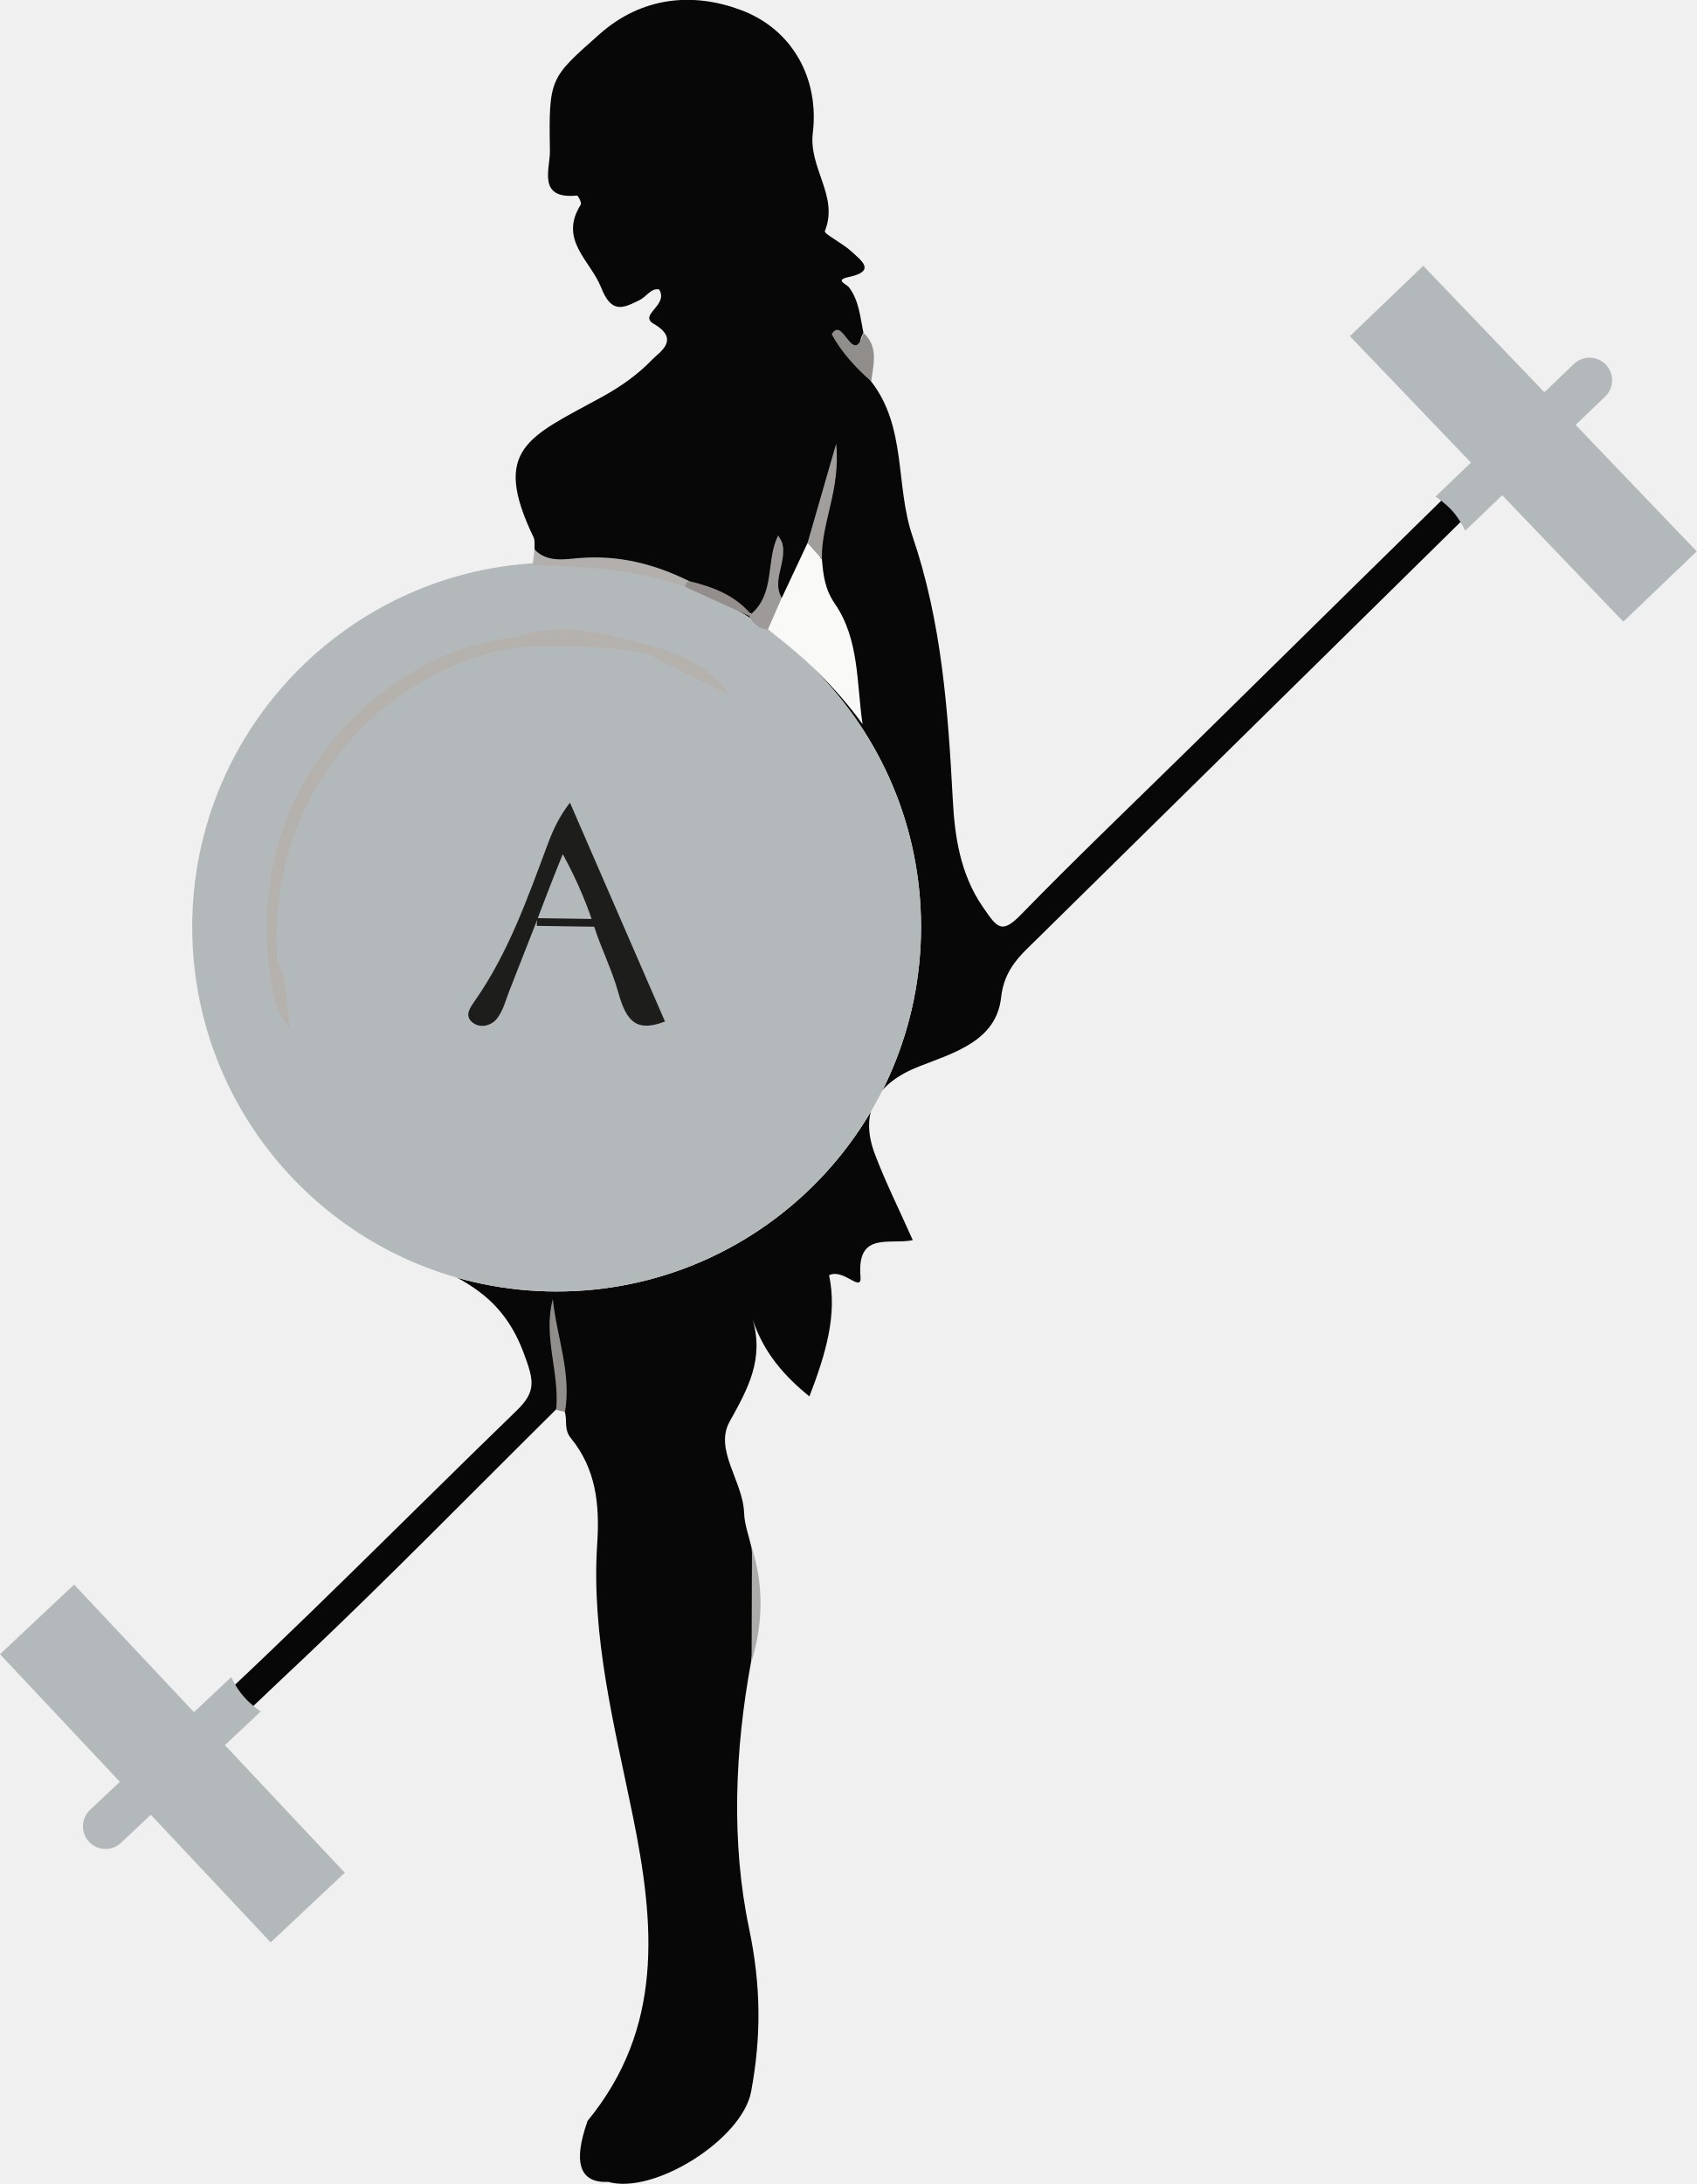
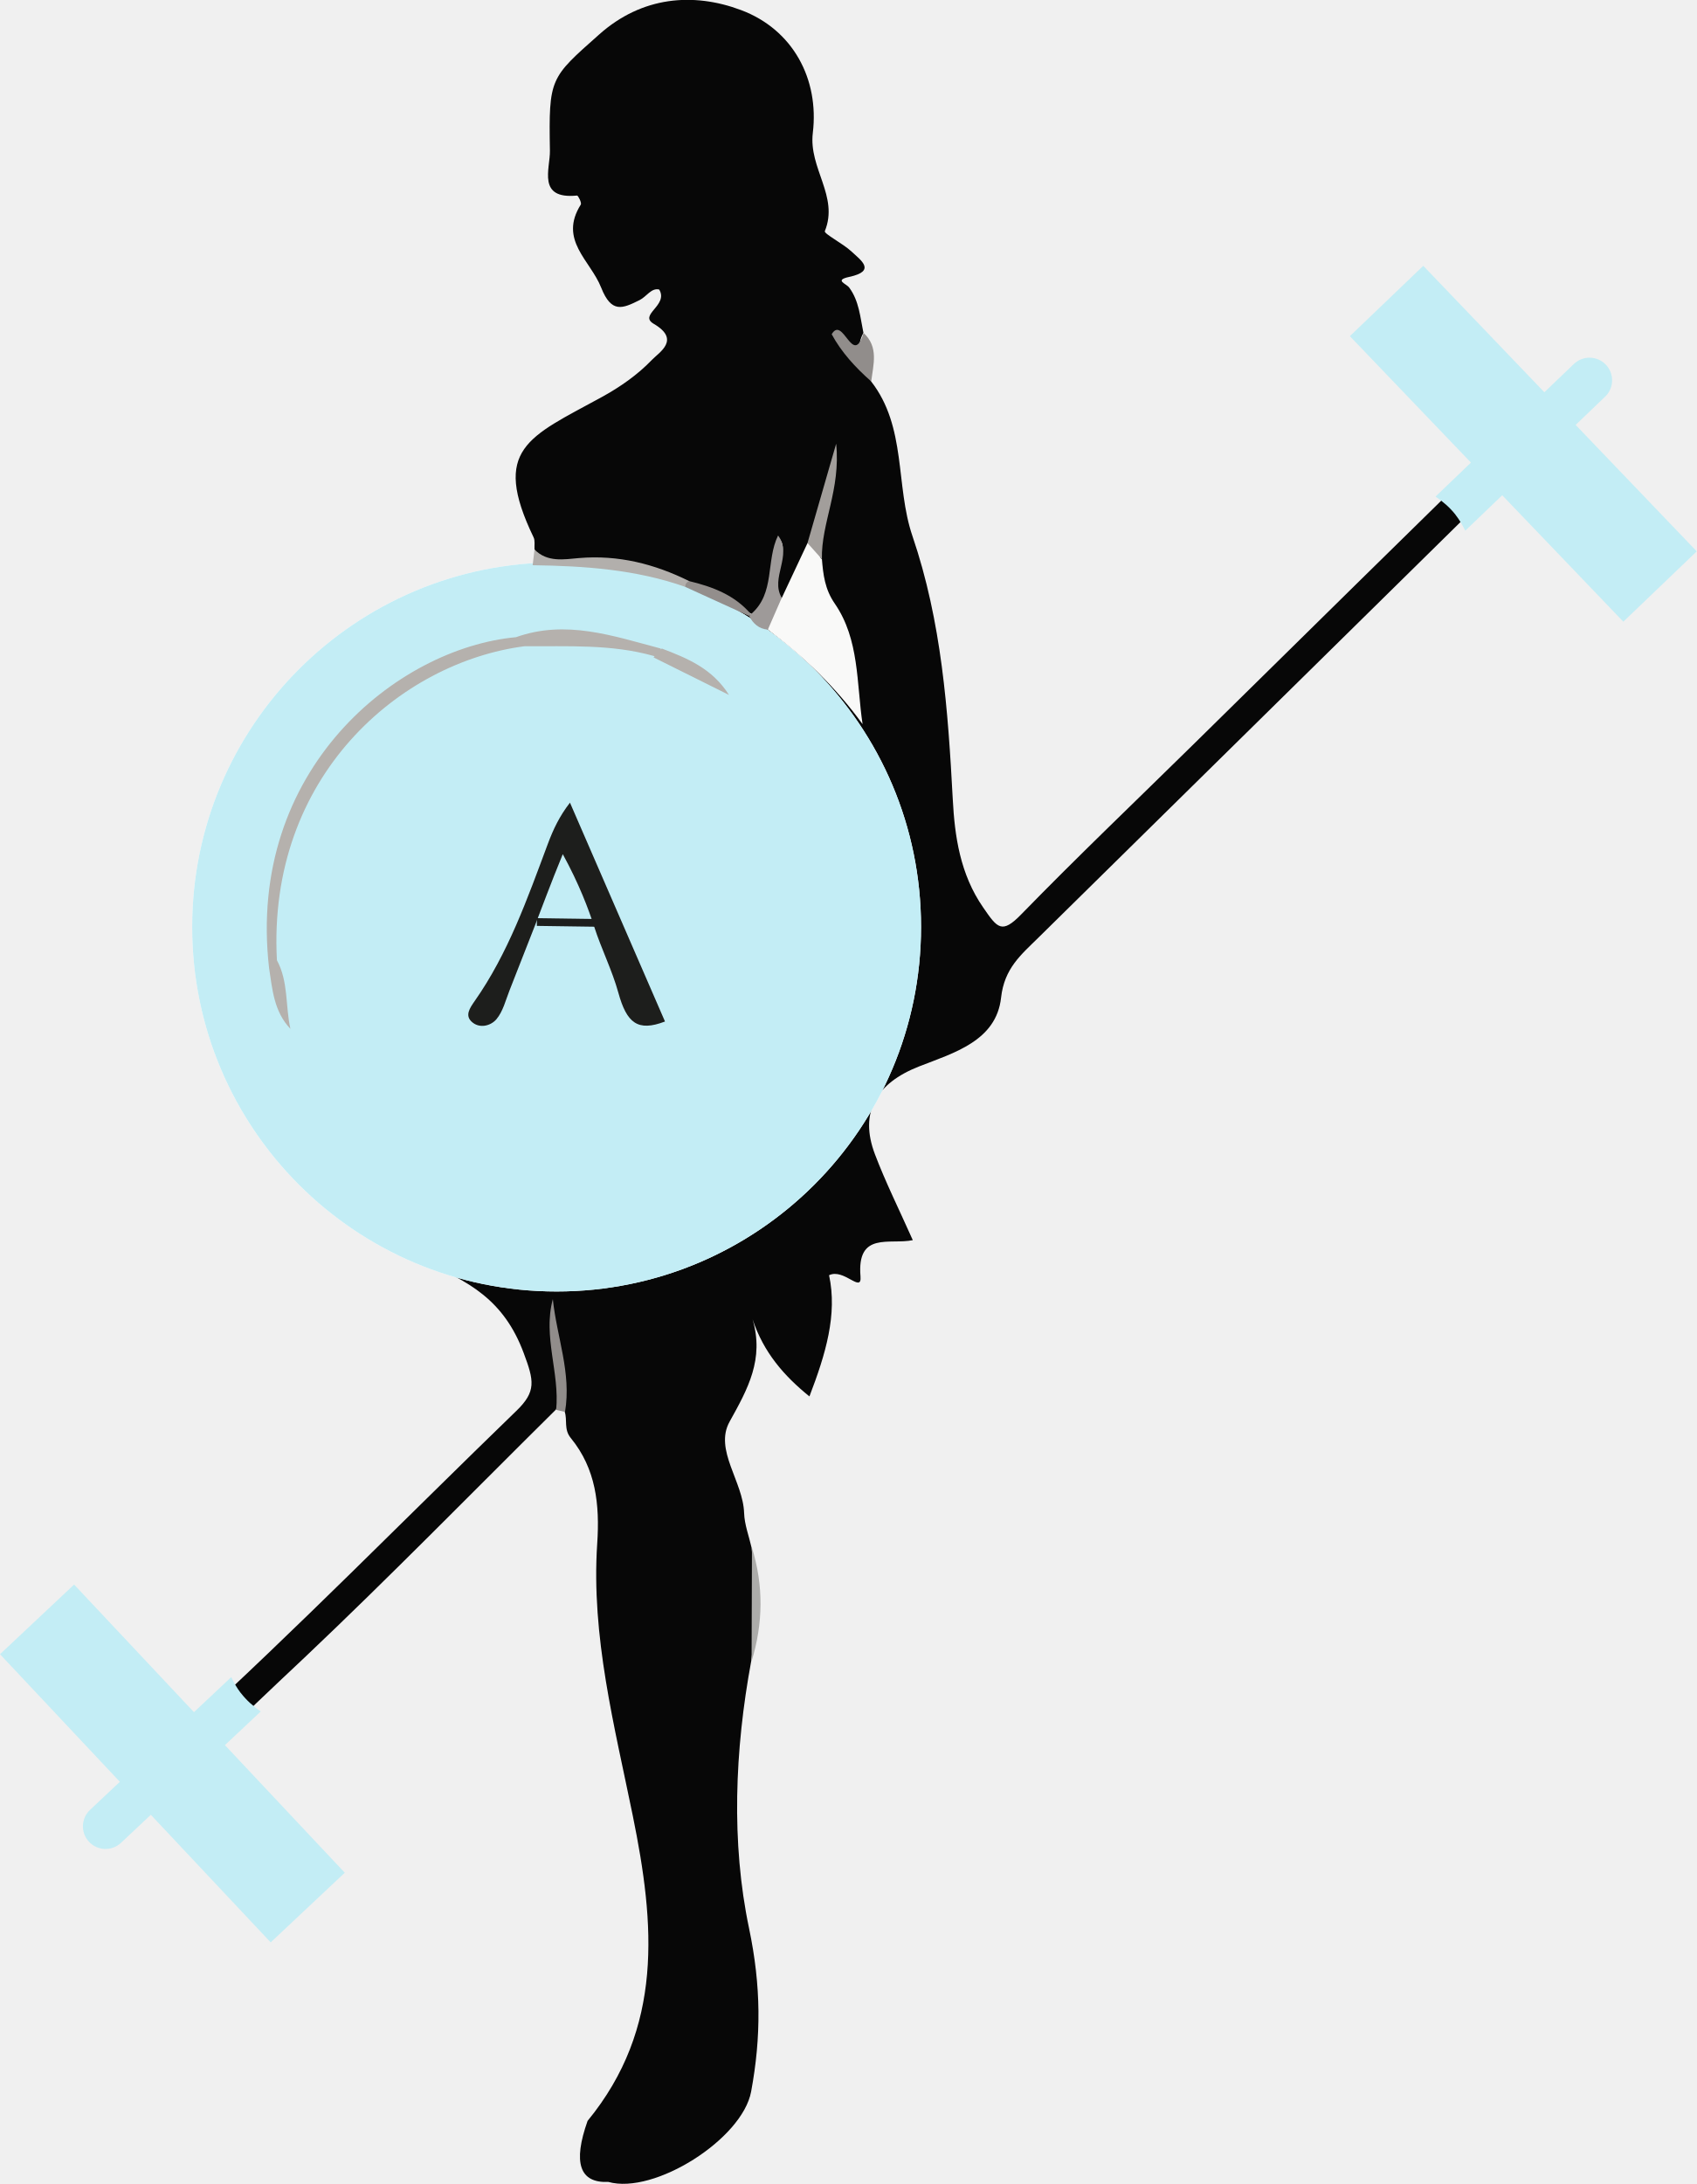
<svg xmlns="http://www.w3.org/2000/svg" id="Capa_2" data-name="Capa 2" viewBox="0 0 220.27 283.46">
  <defs>
    <style>
      .cls-1 {
        fill: #a29e9b;
      }

      .cls-1, .cls-2, .cls-3, .cls-4, .cls-5, .cls-6, .cls-7, .cls-8, .cls-9, .cls-10, .cls-11, .cls-12 {
        stroke-width: 0px;
      }

      .cls-2 {
+         fill: #c3edf5;
+       }
+ 
+       .cls-3 {
        fill: #b2afac;
      }

-       .cls-3 {
+       .cls-4 {
        fill: #1d1e1c;
      }

      .cls-13 {
        fill: none;
        stroke: #1d1e1c;
        stroke-miterlimit: 10;
      }

-       .cls-4 {
+       .cls-5 {
        fill: #9e9a99;
      }

-       .cls-5 {
+       .cls-6 {
        fill: #fff;
      }

-       .cls-6 {
+       .cls-7 {
        fill: #b5b1ad;
      }

-       .cls-7 {
+       .cls-8 {
        fill: #acacaa;
      }

-       .cls-8 {
+       .cls-9 {
        fill: #f9f9f8;
      }

-       .cls-9 {
+       .cls-10 {
        fill: #918d8b;
      }

-       .cls-10 {
+       .cls-11 {
        fill: #938e8c;
      }

-       .cls-11 {
+       .cls-12 {
        fill: #070707;
-       }
- 
-       .cls-12 {
-         fill: #b3b9ba;
      }
    </style>
  </defs>
  <g id="Capa_1-2" data-name="Capa 1">
-     <path class="cls-11" d="m23.89,224.81c14.76-13.5,28.77-27.78,43.14-41.69,2.62-2.53,2.3-3.92.95-7.53-2.57-6.88-7.09-9.31-13.28-11.95-14.05-5.98-23.23-16.99-27.82-31.64-.5-1.61-.42-3.4-.61-5.1-.58-4.59-.57-9.18,0-13.77,3.04-22.96,23.87-39.01,42.88-39.78,6.39-1.06,12.59-.06,18.7,1.77,3.14,1.31,6.3,2.62,9.21,4.41,1.06.79,2.46.8,3.53,1.57,4.67,2.94,8.99,6.2,10.41,10.37-.39-5.69-4.2-12.05-5.44-19.09.14-4.34,2.38-8.25,2.8-12.54-.15,3.75-2.34,7.02-2.64,10.74-.88,2.82-1.08,6.05-4.41,7.41-2.77-3.03,1.53-5.78-.05-7.99-1.25,2.66.54,7.22-3.13,9.97-3.08-1.62-6.15-3.29-9.4-4.58-5.23-1.55-10.48-2.97-16.03-2.41-1.41.14-2.77-.03-3.31-1.69-.03-.52.09-1.12-.12-1.55-5.53-11.49-.64-13.01,8.77-18.16,2.47-1.35,4.73-2.93,6.6-4.88.95-.99,3.75-2.61.23-4.67-2.02-1.18,1.95-2.38.71-4.45-1.02-.26-1.65.93-2.55,1.37-2.21,1.1-3.65,1.76-4.99-1.63-1.4-3.54-5.55-6.16-2.64-10.77.14-.22-.35-1.19-.49-1.17-5.22.52-3.48-3.48-3.52-5.81-.16-9.49.01-9.42,6.41-15.11,5.54-4.93,12.21-5.48,18.41-3.15,6.74,2.53,10.15,8.96,9.31,15.94-.56,4.61,3.41,8.21,1.56,12.75-.14.34,2.38,1.62,3.48,2.66,1.16,1.09,3.27,2.51-.32,3.28-1.98.43-.39.86,0,1.38,1.29,1.73,1.43,3.85,1.85,5.87-1.27,2.35-.01,4.31.99,6.3,4.64,5.94,3.14,13.53,5.37,20.07,3.8,11.14,4.62,22.59,5.24,34.2.25,4.72.93,9.68,3.96,14.04,1.83,2.65,2.39,3.49,4.95.85,7.28-7.47,14.83-14.67,22.27-21.98,14.38-14.14,28.73-28.31,43.18-42.38,1.13-1.1,2.36-4.06,4.38-1.97,1.74,1.81-.59,3.39-1.9,4.68-21.93,21.6-43.88,43.17-65.8,64.77-2.18,2.15-4.35,3.92-4.77,7.71-.62,5.64-6.17,7.18-10.64,8.93-5.56,2.18-7.8,5.95-5.74,11.39,1.38,3.64,3.13,7.14,4.92,11.16-3,.62-7.28-1.18-6.79,4.7.19,2.27-2.16-1.09-4.08-.15,1.1,5.11-.44,10.23-2.55,15.73-3.32-2.69-5.94-5.7-7.38-10.01,1.52,5.17-.6,9.01-2.98,13.28-2.04,3.66,1.75,7.75,1.88,11.86.05,1.51.63,3,.97,4.5.49,4.92.6,9.83-.05,14.74-2.14,11.55-2.61,23.56-.28,34.65,1.58,7.53,1.59,14.11.27,21.22-1.15,6.15-12.56,13.39-18.54,11.71q-5.59.25-2.69-7.92c9.9-12.07,8.74-25.53,5.87-39.6-2.37-11.63-5.42-23.28-4.62-35.32.34-5.08-.16-9.71-3.43-13.71-.93-1.13-.42-2.32-.79-3.42-.3-4.78-1.95-9.5-1.49-13.41-1.71,3.68,2.78,8.53.34,13.15-10.85,10.74-21.53,21.67-32.61,32.16-4.4,4.16-8.29,7.73-12.45,12.1" />
-     <circle class="cls-5" cx="72.26" cy="120.31" r="47.31" />
-     <circle class="cls-12" cx="72.26" cy="120.31" r="47.31" />
-     <path class="cls-2" d="m69.38,71.31c1.67,1.71,3.82,1.29,5.8,1.12,5.09-.43,9.78.76,14.29,2.99.1.43-.07.68-.5.75-6.42-2.26-13.09-2.72-19.82-2.81.08-.68.16-1.37.24-2.05Z" />
-     <path class="cls-9" d="m72.2,182.99c.48-4.82-1.75-9.51-.43-14.38.5,4.89,2.44,9.59,1.58,14.64-.39-.09-.77-.17-1.16-.26Z" />
-     <path class="cls-9" d="m113.11,49.51c-2.06-1.81-3.88-3.8-5.14-6.13,1.48-2.51,2.76,4.39,4.14-.17,1.99,1.84,1.26,4.11.99,6.3Z" />
-     <path class="cls-7" d="m97.57,215.63c.02-4.91.03-9.83.05-14.74,1.53,4.92,1.45,9.83-.05,14.74Z" />
-     <path class="cls-3" d="m73.99,104.17c4.15,9.56,8.25,18.99,12.34,28.41-3.55,1.36-4.97.2-6.06-3.75-.81-2.93-2.2-5.66-3.13-8.55-.73-2.28-1.96-5.55-4.08-9.42-1.61,3.92-2.78,7.12-3.63,9.31-1.13,2.9-2.21,5.65-3.29,8.39-.5,1.27-.84,2.71-1.69,3.72-.75.89-2.26,1.27-3.26.29-.81-.8-.23-1.7.43-2.64,4.36-6.21,6.86-13.34,9.48-20.35.73-1.96,1.54-3.66,2.89-5.4Z" />
-     <path class="cls-8" d="m106.7,72.57c.17,2.03.38,3.9,1.67,5.77,3.21,4.66,2.81,10.28,3.61,15.65-3.49-4.81-7.65-8.78-12.29-12.27-.83-2.01.59-3.03,1.81-4.14,1.11-2.36,2.22-4.73,3.33-7.09,2.06-.59,1.09,1.53,1.87,2.09Z" />
+     <path class="cls-12" d="m23.89,224.81c14.76-13.5,28.77-27.78,43.14-41.69,2.62-2.53,2.3-3.92.95-7.53-2.57-6.88-7.09-9.31-13.28-11.95-14.05-5.98-23.23-16.99-27.82-31.64-.5-1.61-.42-3.4-.61-5.1-.58-4.59-.57-9.18,0-13.77,3.04-22.96,23.87-39.01,42.88-39.78,6.39-1.06,12.59-.06,18.7,1.77,3.14,1.31,6.3,2.62,9.21,4.41,1.06.79,2.46.8,3.53,1.57,4.67,2.94,8.99,6.2,10.41,10.37-.39-5.69-4.2-12.05-5.44-19.09.14-4.34,2.38-8.25,2.8-12.54-.15,3.75-2.34,7.02-2.64,10.74-.88,2.82-1.08,6.05-4.41,7.41-2.77-3.03,1.53-5.78-.05-7.99-1.25,2.66.54,7.22-3.13,9.97-3.08-1.62-6.15-3.29-9.4-4.58-5.23-1.55-10.48-2.97-16.03-2.41-1.41.14-2.77-.03-3.31-1.69-.03-.52.09-1.12-.12-1.55-5.53-11.49-.64-13.01,8.77-18.16,2.47-1.35,4.73-2.93,6.6-4.88.95-.99,3.75-2.61.23-4.67-2.02-1.18,1.95-2.38.71-4.45-1.02-.26-1.65.93-2.55,1.37-2.21,1.1-3.65,1.76-4.99-1.63-1.4-3.54-5.55-6.16-2.64-10.77.14-.22-.35-1.19-.49-1.17-5.22.52-3.48-3.48-3.52-5.81-.16-9.49.01-9.42,6.41-15.11,5.54-4.93,12.21-5.48,18.41-3.15,6.74,2.53,10.15,8.96,9.31,15.94-.56,4.61,3.41,8.21,1.56,12.75-.14.34,2.38,1.62,3.48,2.66,1.16,1.09,3.27,2.51-.32,3.28-1.98.43-.39.86,0,1.38,1.29,1.73,1.43,3.85,1.85,5.87-1.27,2.35-.01,4.31.99,6.3,4.64,5.94,3.14,13.53,5.37,20.07,3.8,11.14,4.62,22.59,5.24,34.2.25,4.72.93,9.68,3.96,14.04,1.83,2.65,2.39,3.49,4.95.85,7.28-7.47,14.83-14.67,22.27-21.98,14.38-14.14,28.73-28.31,43.18-42.38,1.13-1.1,2.36-4.06,4.38-1.97,1.74,1.81-.59,3.39-1.9,4.68-21.93,21.6-43.88,43.17-65.8,64.77-2.18,2.15-4.35,3.92-4.77,7.71-.62,5.64-6.17,7.18-10.64,8.93-5.56,2.18-7.8,5.95-5.74,11.39,1.38,3.64,3.13,7.14,4.92,11.16-3,.62-7.28-1.18-6.79,4.7.19,2.27-2.16-1.09-4.08-.15,1.1,5.11-.44,10.23-2.55,15.73-3.32-2.69-5.94-5.7-7.38-10.01,1.52,5.17-.6,9.01-2.98,13.28-2.04,3.66,1.75,7.75,1.88,11.86.05,1.51.63,3,.97,4.5.49,4.92.6,9.83-.05,14.74-2.14,11.55-2.61,23.56-.28,34.65,1.58,7.53,1.59,14.11.27,21.22-1.15,6.15-12.56,13.39-18.54,11.71q-5.59.25-2.69-7.92c9.9-12.07,8.74-25.53,5.87-39.6-2.37-11.63-5.42-23.28-4.62-35.32.34-5.08-.16-9.71-3.43-13.71-.93-1.13-.42-2.32-.79-3.42-.3-4.78-1.95-9.5-1.49-13.41-1.71,3.68,2.78,8.53.34,13.15-10.85,10.74-21.53,21.67-32.61,32.16-4.4,4.16-8.29,7.73-12.45,12.1" />
+     <circle class="cls-6" cx="72.26" cy="120.31" r="47.31" />
+     <circle class="cls-2" cx="72.26" cy="120.31" r="47.31" />
+     <path class="cls-3" d="m69.38,71.31c1.67,1.71,3.82,1.29,5.8,1.12,5.09-.43,9.78.76,14.29,2.99.1.43-.07.68-.5.75-6.42-2.26-13.09-2.72-19.82-2.81.08-.68.16-1.37.24-2.05Z" />
+     <path class="cls-10" d="m72.2,182.99c.48-4.82-1.75-9.51-.43-14.38.5,4.89,2.44,9.59,1.58,14.64-.39-.09-.77-.17-1.16-.26Z" />
+     <path class="cls-10" d="m113.11,49.51c-2.06-1.81-3.88-3.8-5.14-6.13,1.48-2.51,2.76,4.39,4.14-.17,1.99,1.84,1.26,4.11.99,6.3Z" />
+     <path class="cls-8" d="m97.57,215.63c.02-4.91.03-9.83.05-14.74,1.53,4.92,1.45,9.83-.05,14.74Z" />
+     <path class="cls-4" d="m73.99,104.17c4.15,9.56,8.25,18.99,12.34,28.41-3.55,1.36-4.97.2-6.06-3.75-.81-2.93-2.2-5.66-3.13-8.55-.73-2.28-1.96-5.55-4.08-9.42-1.61,3.92-2.78,7.12-3.63,9.31-1.13,2.9-2.21,5.65-3.29,8.39-.5,1.27-.84,2.71-1.69,3.72-.75.89-2.26,1.27-3.26.29-.81-.8-.23-1.7.43-2.64,4.36-6.21,6.86-13.34,9.48-20.35.73-1.96,1.54-3.66,2.89-5.4Z" />
+     <path class="cls-9" d="m106.7,72.57c.17,2.03.38,3.9,1.67,5.77,3.21,4.66,2.81,10.28,3.61,15.65-3.49-4.81-7.65-8.78-12.29-12.27-.83-2.01.59-3.03,1.81-4.14,1.11-2.36,2.22-4.73,3.33-7.09,2.06-.59,1.09,1.53,1.87,2.09Z" />
    <path class="cls-1" d="m106.7,72.57c-.62-.7-1.25-1.39-1.87-2.09,1.13-3.91,2.25-7.82,3.72-12.89.61,5.96-1.96,10.3-1.85,14.97Z" />
-     <path class="cls-4" d="m101.49,77.58c-.6,1.38-1.2,2.76-1.81,4.14-1.16-.1-1.91-.78-2.43-1.77l.24-.24c3.18-2.71,1.9-6.92,3.52-10.21,1.93,2.58-1.06,5.49.47,8.08Z" />
-     <path class="cls-6" d="m94.66,90.23c-2.19-3.49-5.45-4.8-8.75-6.06-.04.04-.07.08-.11.12-.01-.04-.02-.08-.03-.12-6.17-1.63-12.3-3.78-18.78-1.47,0,0,0,0,0,0-15.45,1.43-35,17.17-32.06,42.93.43,2.79.63,5.66,2.77,7.9-.66-2.96-.24-6.11-1.75-8.9-1.28-23.9,16.02-38.67,32.17-40.76,5.6.05,11.23-.29,16.72,1.26.05.02.09.03.14.04-.05.05-.09.1-.14.15,3.28,1.63,6.55,3.26,9.83,4.89Z" />
-     <path class="cls-10" d="m89.46,75.42c3.05.73,5.92,1.81,8.03,4.29,0,0-.24.24-.24.24-2.77-1.26-5.53-2.52-8.29-3.78,0-.36.17-.61.5-.75Z" />
-     <path class="cls-12" d="m31.26,219.74c-.5-.65-.9-1.35-1.24-2.07l-4.84,4.55-15.56-16.56-9.62,9.04,15.56,16.56-3.87,3.64c-1.18,1.11-1.24,2.97-.13,4.15s2.96,1.24,4.15.13l3.87-3.64,15.56,16.56,9.62-9.04-15.56-16.56,4.65-4.37c-.96-.66-1.85-1.44-2.58-2.39Z" />
-     <path class="cls-12" d="m188.96,66.82c.5.64.91,1.34,1.26,2.06l4.8-4.6,15.72,16.41,9.53-9.13-15.72-16.41,3.83-3.67c1.17-1.12,1.21-2.98.09-4.15s-2.98-1.21-4.15-.09l-3.83,3.67-15.72-16.41-9.53,9.13,15.72,16.41-4.6,4.41c.97.65,1.86,1.42,2.6,2.36Z" />
+     <path class="cls-5" d="m101.49,77.58c-.6,1.38-1.2,2.76-1.81,4.14-1.16-.1-1.91-.78-2.43-1.77l.24-.24c3.18-2.71,1.9-6.92,3.52-10.21,1.93,2.58-1.06,5.49.47,8.08Z" />
+     <path class="cls-7" d="m94.66,90.23c-2.19-3.49-5.45-4.8-8.75-6.06-.04.04-.07.08-.11.12-.01-.04-.02-.08-.03-.12-6.17-1.63-12.3-3.78-18.78-1.47,0,0,0,0,0,0-15.45,1.43-35,17.17-32.06,42.93.43,2.79.63,5.66,2.77,7.9-.66-2.96-.24-6.11-1.75-8.9-1.28-23.9,16.02-38.67,32.17-40.76,5.6.05,11.23-.29,16.72,1.26.05.02.09.03.14.04-.05.05-.09.1-.14.15,3.28,1.63,6.55,3.26,9.83,4.89Z" />
+     <path class="cls-11" d="m89.46,75.42c3.05.73,5.92,1.81,8.03,4.29,0,0-.24.24-.24.24-2.77-1.26-5.53-2.52-8.29-3.78,0-.36.17-.61.5-.75Z" />
+     <path class="cls-2" d="m31.26,219.74c-.5-.65-.9-1.35-1.24-2.07l-4.84,4.55-15.56-16.56-9.62,9.04,15.56,16.56-3.87,3.64c-1.18,1.11-1.24,2.97-.13,4.15s2.96,1.24,4.15.13l3.87-3.64,15.56,16.56,9.62-9.04-15.56-16.56,4.65-4.37c-.96-.66-1.85-1.44-2.58-2.39Z" />
+     <path class="cls-2" d="m188.96,66.82c.5.64.91,1.34,1.26,2.06l4.8-4.6,15.72,16.41,9.53-9.13-15.72-16.41,3.83-3.67c1.17-1.12,1.21-2.98.09-4.15s-2.98-1.21-4.15-.09l-3.83,3.67-15.72-16.41-9.53,9.13,15.72,16.41-4.6,4.41c.97.65,1.86,1.42,2.6,2.36Z" />
    <line class="cls-13" x1="69.7" y1="119.67" x2="77.37" y2="119.78" />
  </g>
</svg>
